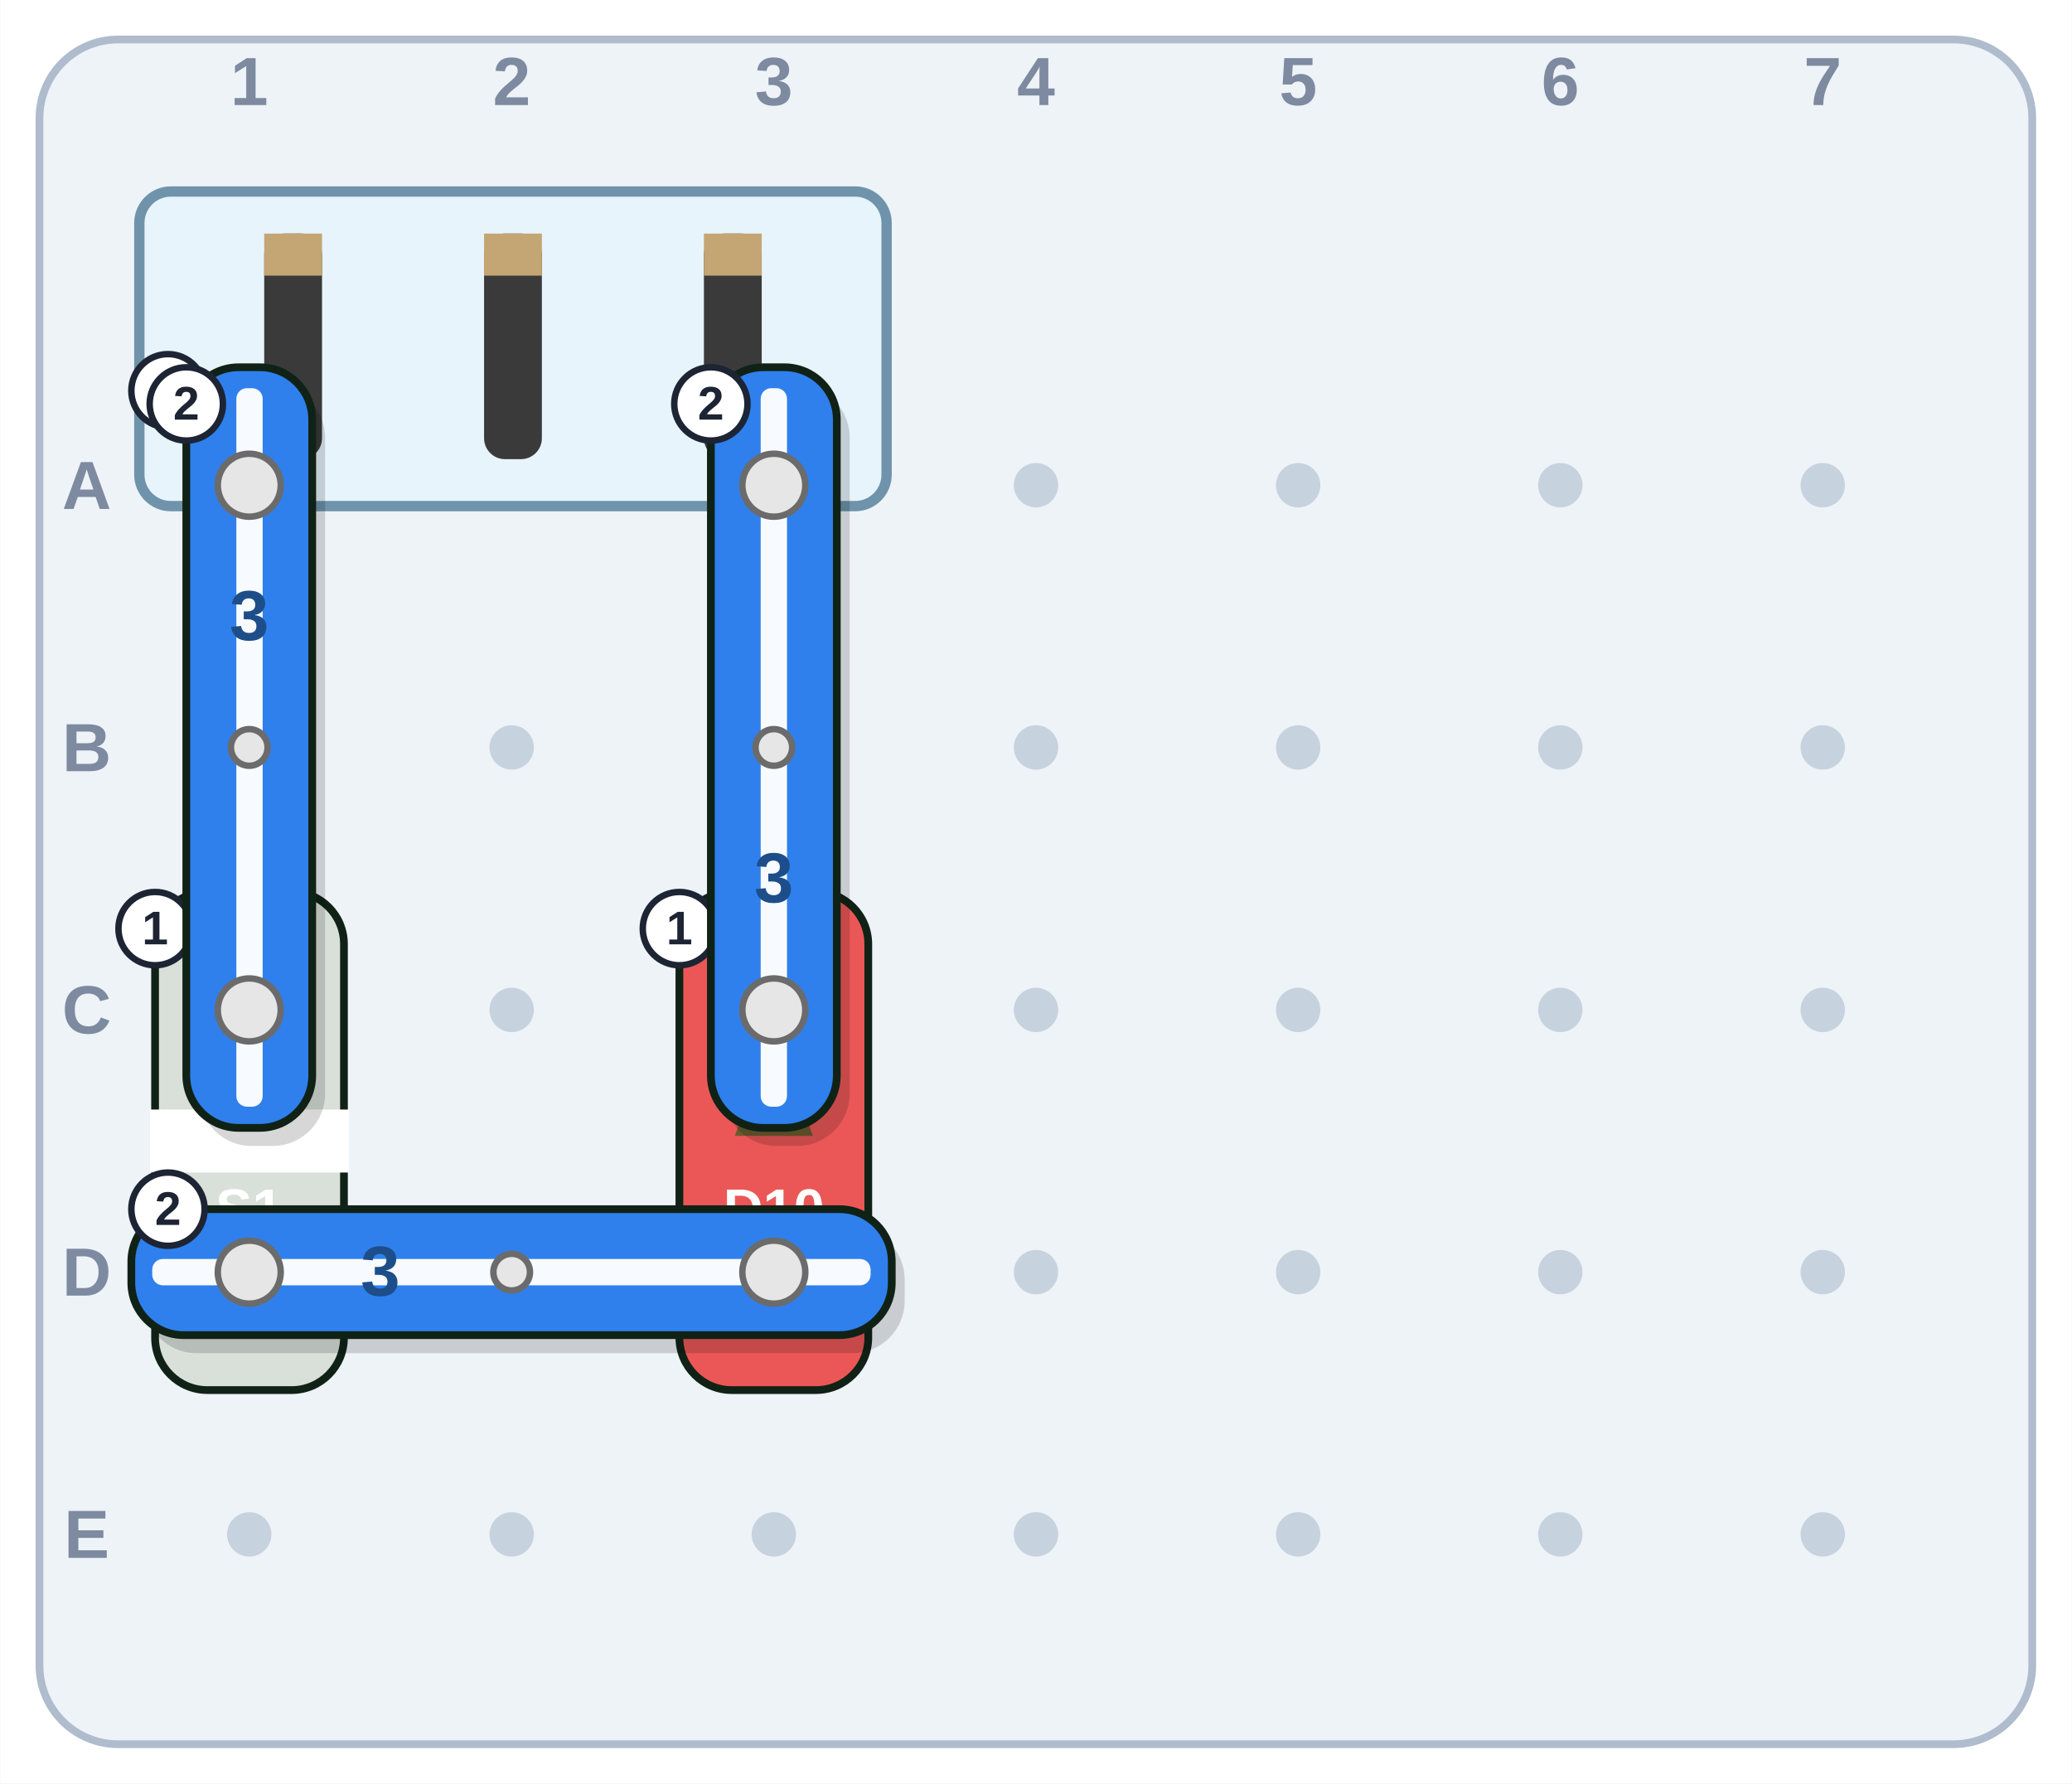
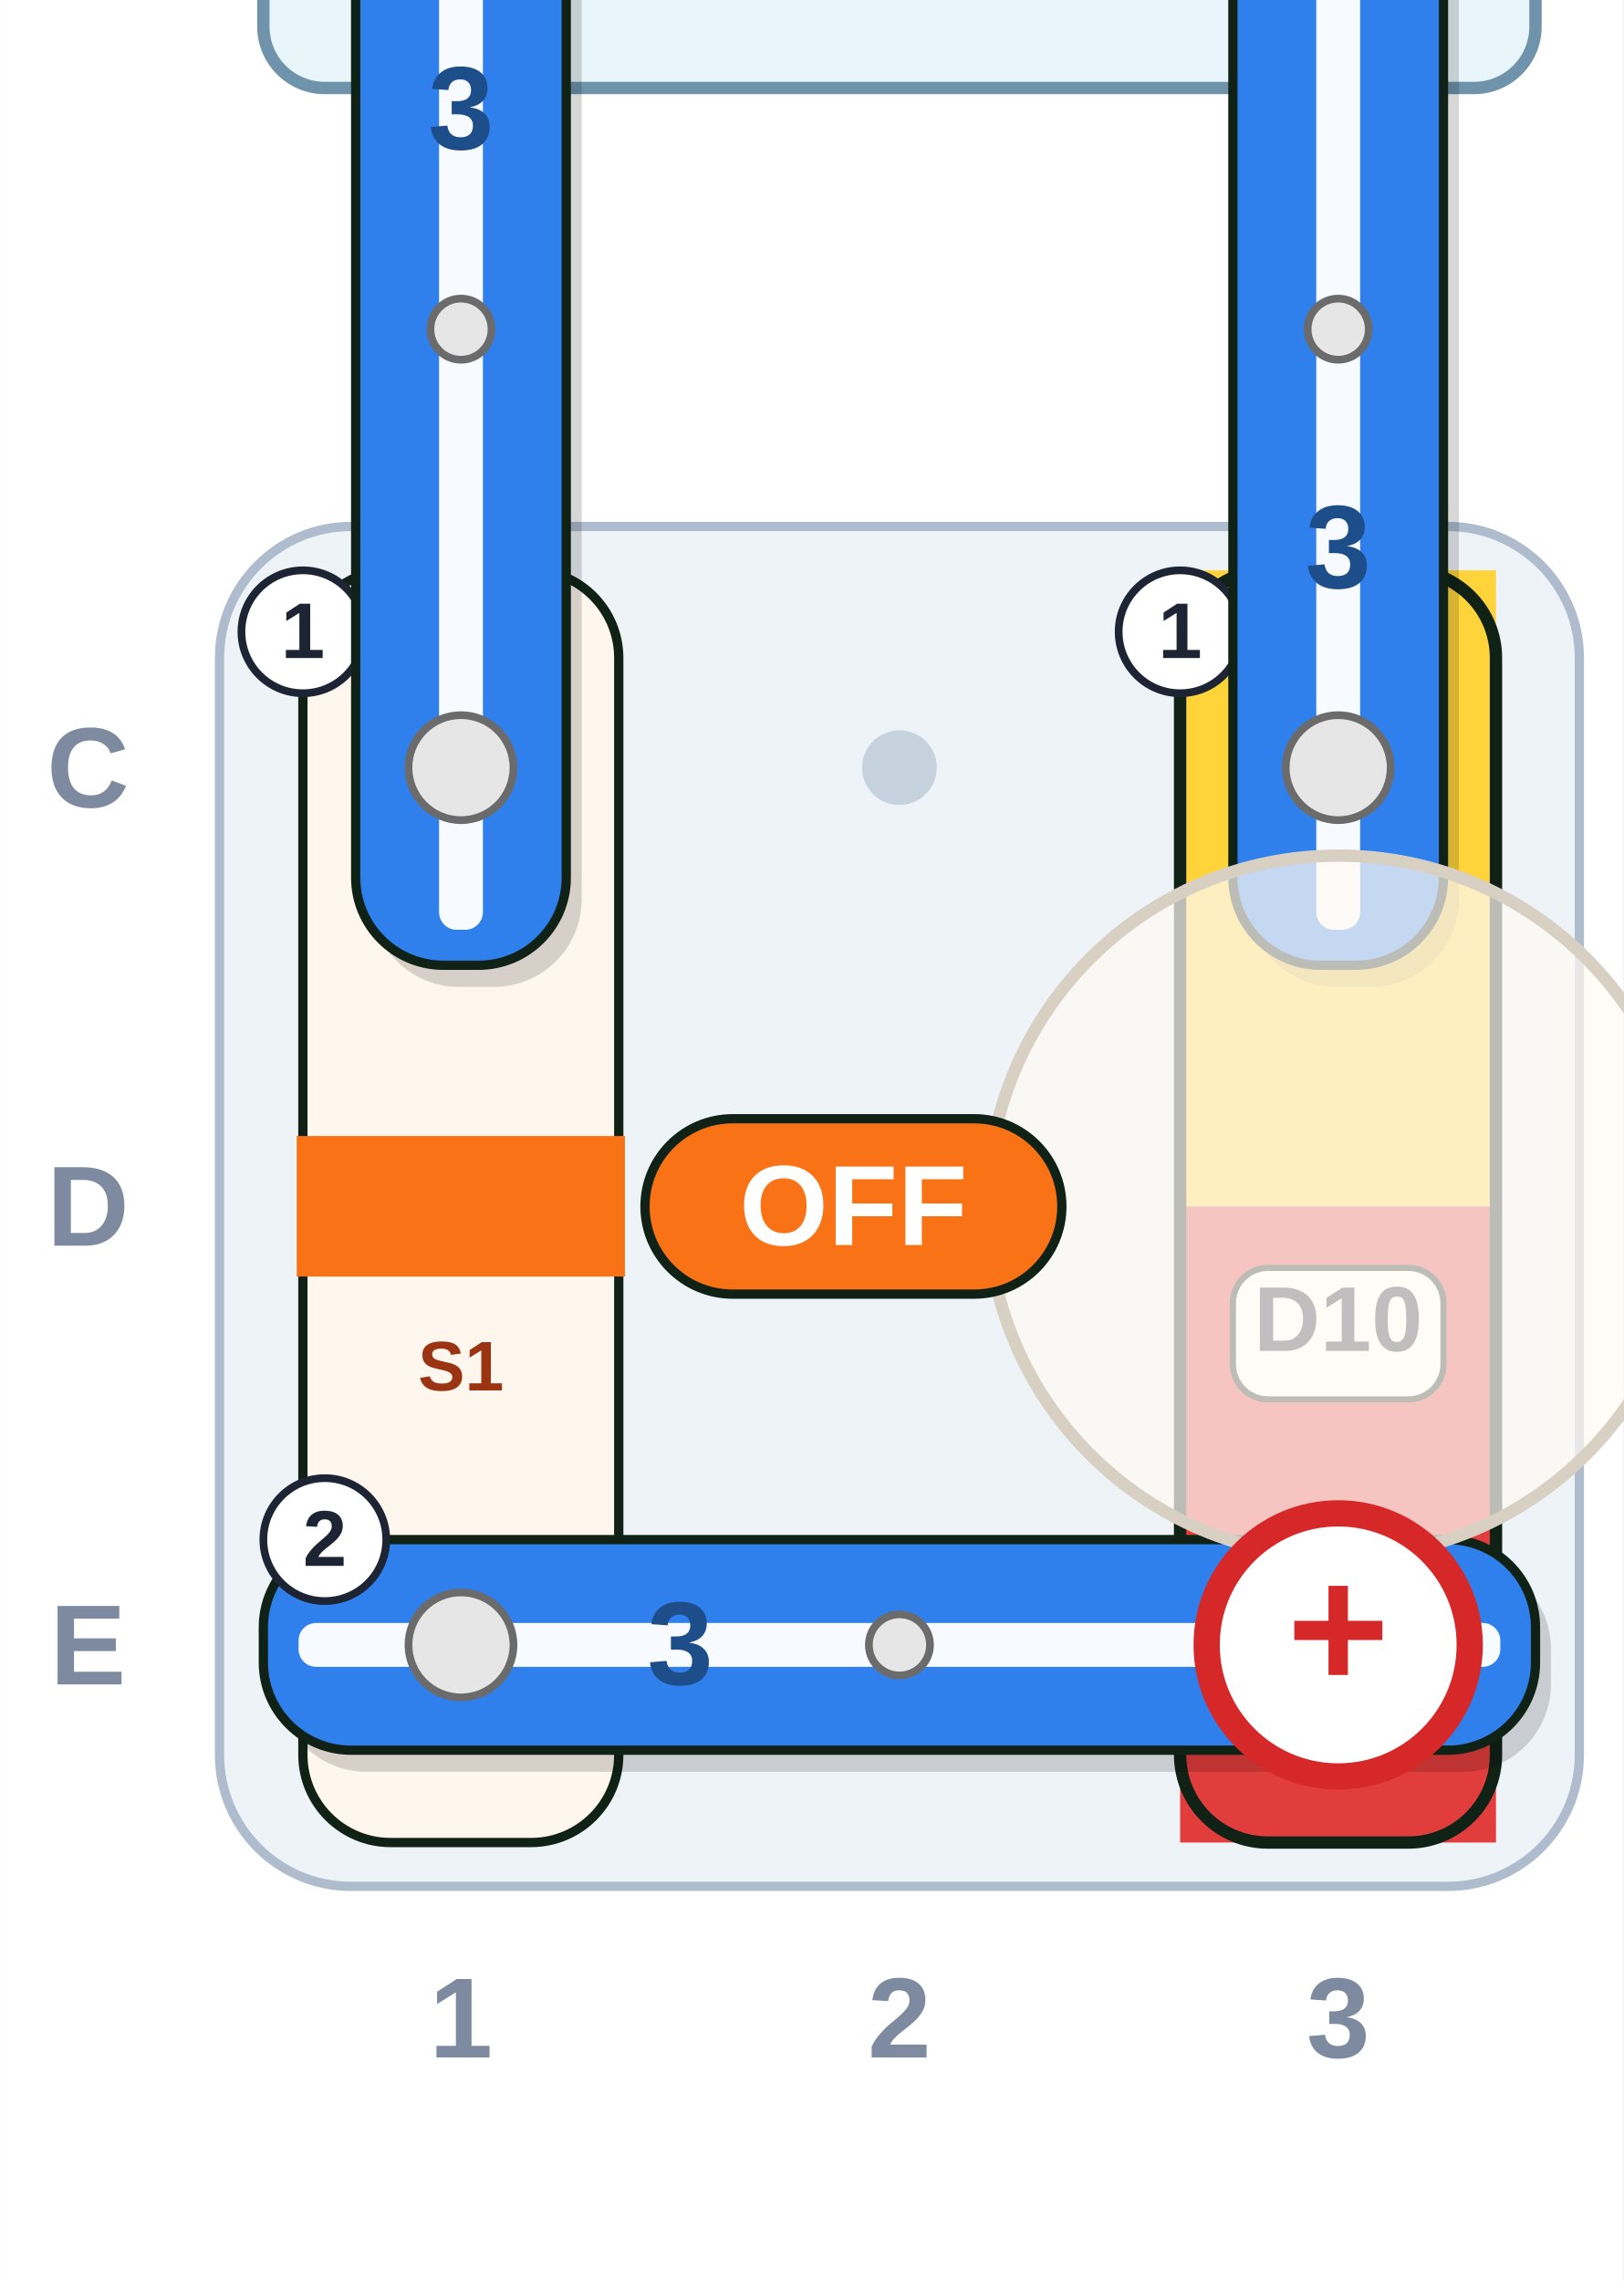
- <svg xmlns="http://www.w3.org/2000/svg" width="803" height="691" viewBox="198.6 100.2 802.8 691.0" font-family="'Avenir Next','Trebuchet MS','Helvetica Neue',Arial,sans-serif">
-   <rect x="198.6" y="100.2" width="802.8" height="691.0" fill="#ffffff" />
-   <rect x="213.8" y="115.5" width="772.3" height="660.5" rx="30.5" fill="#eef3f8" stroke="#aebccd" stroke-width="3" />
-   <circle cx="295.1" cy="288.2" r="8.6" fill="#c7d2df" />
-   <circle cx="396.8" cy="288.2" r="8.6" fill="#c7d2df" />
-   <circle cx="498.4" cy="288.2" r="8.6" fill="#c7d2df" />
-   <circle cx="600.0" cy="288.2" r="8.6" fill="#c7d2df" />
-   <circle cx="701.6" cy="288.2" r="8.6" fill="#c7d2df" />
-   <circle cx="803.2" cy="288.2" r="8.6" fill="#c7d2df" />
-   <circle cx="904.9" cy="288.2" r="8.6" fill="#c7d2df" />
-   <circle cx="295.1" cy="389.8" r="8.6" fill="#c7d2df" />
-   <circle cx="396.8" cy="389.8" r="8.6" fill="#c7d2df" />
-   <circle cx="498.4" cy="389.8" r="8.6" fill="#c7d2df" />
-   <circle cx="600.0" cy="389.8" r="8.6" fill="#c7d2df" />
-   <circle cx="701.6" cy="389.8" r="8.6" fill="#c7d2df" />
-   <circle cx="803.2" cy="389.8" r="8.6" fill="#c7d2df" />
-   <circle cx="904.9" cy="389.8" r="8.6" fill="#c7d2df" />
-   <circle cx="295.1" cy="491.5" r="8.6" fill="#c7d2df" />
-   <circle cx="396.8" cy="491.5" r="8.6" fill="#c7d2df" />
-   <circle cx="498.4" cy="491.5" r="8.6" fill="#c7d2df" />
-   <circle cx="600.0" cy="491.5" r="8.6" fill="#c7d2df" />
-   <circle cx="701.6" cy="491.5" r="8.6" fill="#c7d2df" />
-   <circle cx="803.2" cy="491.5" r="8.6" fill="#c7d2df" />
-   <circle cx="904.9" cy="491.5" r="8.6" fill="#c7d2df" />
-   <circle cx="295.1" cy="593.1" r="8.6" fill="#c7d2df" />
-   <circle cx="396.8" cy="593.1" r="8.6" fill="#c7d2df" />
-   <circle cx="498.4" cy="593.1" r="8.6" fill="#c7d2df" />
-   <circle cx="600.0" cy="593.1" r="8.6" fill="#c7d2df" />
-   <circle cx="701.6" cy="593.1" r="8.6" fill="#c7d2df" />
-   <circle cx="803.2" cy="593.1" r="8.6" fill="#c7d2df" />
-   <circle cx="904.9" cy="593.1" r="8.6" fill="#c7d2df" />
-   <circle cx="295.1" cy="694.7" r="8.6" fill="#c7d2df" />
-   <circle cx="396.8" cy="694.7" r="8.6" fill="#c7d2df" />
-   <circle cx="498.4" cy="694.7" r="8.6" fill="#c7d2df" />
-   <circle cx="600.0" cy="694.7" r="8.6" fill="#c7d2df" />
-   <circle cx="701.6" cy="694.7" r="8.6" fill="#c7d2df" />
-   <circle cx="803.2" cy="694.7" r="8.6" fill="#c7d2df" />
-   <circle cx="904.9" cy="694.7" r="8.6" fill="#c7d2df" />
-   <text x="232.1" y="297.4" font-size="26.422" fill="#7d8aa0" font-weight="bold" text-anchor="middle">
-     <tspan x="232.1" dy="0.0">A</tspan>
+ <svg xmlns="http://www.w3.org/2000/svg" width="526" height="739" viewBox="337.2 41.3 525.6 738.7" font-family="'Avenir Next','Trebuchet MS','Helvetica Neue',Arial,sans-serif">
+   <rect x="337.2" y="41.3" width="525.6" height="738.7" fill="#ffffff" />
+   <rect x="408.2" y="211.8" width="440.4" height="440.4" rx="42.6" fill="#eef3f8" stroke="#aebccd" stroke-width="3" data-grid="3x3" />
+   <circle cx="486.4" cy="289.9" r="12.1" fill="#c7d2df" />
+   <circle cx="628.4" cy="289.9" r="12.1" fill="#c7d2df" />
+   <circle cx="770.5" cy="289.9" r="12.1" fill="#c7d2df" />
+   <circle cx="486.4" cy="432.0" r="12.1" fill="#c7d2df" />
+   <circle cx="628.4" cy="432.0" r="12.1" fill="#c7d2df" />
+   <circle cx="770.5" cy="432.0" r="12.1" fill="#c7d2df" />
+   <circle cx="486.4" cy="574.0" r="12.1" fill="#c7d2df" />
+   <circle cx="628.4" cy="574.0" r="12.1" fill="#c7d2df" />
+   <circle cx="770.5" cy="574.0" r="12.1" fill="#c7d2df" />
+   <text x="365.6" y="302.7" font-size="36.935" fill="#7d8aa0" font-weight="bold" text-anchor="middle">
+     <tspan x="365.6" dy="0.0">C</tspan>
  </text>
-   <text x="232.1" y="399.0" font-size="26.422" fill="#7d8aa0" font-weight="bold" text-anchor="middle">
-     <tspan x="232.1" dy="0.0">B</tspan>
+   <text x="365.6" y="444.7" font-size="36.935" fill="#7d8aa0" font-weight="bold" text-anchor="middle">
+     <tspan x="365.6" dy="0.0">D</tspan>
  </text>
-   <text x="232.1" y="500.6" font-size="26.422" fill="#7d8aa0" font-weight="bold" text-anchor="middle">
-     <tspan x="232.1" dy="0.0">C</tspan>
+   <text x="365.6" y="586.8" font-size="36.935" fill="#7d8aa0" font-weight="bold" text-anchor="middle">
+     <tspan x="365.6" dy="0.0">E</tspan>
  </text>
-   <text x="232.1" y="602.2" font-size="26.422" fill="#7d8aa0" font-weight="bold" text-anchor="middle">
-     <tspan x="232.1" dy="0.0">D</tspan>
+   <text x="486.4" y="707.6" font-size="36.935" fill="#7d8aa0" font-weight="bold" text-anchor="middle">
+     <tspan x="486.4" dy="0.0">1</tspan>
  </text>
-   <text x="232.1" y="703.8" font-size="26.422" fill="#7d8aa0" font-weight="bold" text-anchor="middle">
-     <tspan x="232.1" dy="0.0">E</tspan>
+   <text x="628.4" y="707.6" font-size="36.935" fill="#7d8aa0" font-weight="bold" text-anchor="middle">
+     <tspan x="628.4" dy="0.0">2</tspan>
  </text>
-   <text x="295.1" y="140.9" font-size="26.422" fill="#7d8aa0" font-weight="bold" text-anchor="middle">
-     <tspan x="295.1" dy="0.0">1</tspan>
+   <text x="770.5" y="707.6" font-size="36.935" fill="#7d8aa0" font-weight="bold" text-anchor="middle">
+     <tspan x="770.5" dy="0.0">3</tspan>
  </text>
-   <text x="396.8" y="140.9" font-size="26.422" fill="#7d8aa0" font-weight="bold" text-anchor="middle">
-     <tspan x="396.8" dy="0.0">2</tspan>
-   </text>
-   <text x="498.4" y="140.9" font-size="26.422" fill="#7d8aa0" font-weight="bold" text-anchor="middle">
-     <tspan x="498.4" dy="0.0">3</tspan>
-   </text>
-   <text x="600.0" y="140.9" font-size="26.422" fill="#7d8aa0" font-weight="bold" text-anchor="middle">
-     <tspan x="600.0" dy="0.0">4</tspan>
-   </text>
-   <text x="701.6" y="140.9" font-size="26.422" fill="#7d8aa0" font-weight="bold" text-anchor="middle">
-     <tspan x="701.6" dy="0.0">5</tspan>
-   </text>
-   <text x="803.2" y="140.9" font-size="26.422" fill="#7d8aa0" font-weight="bold" text-anchor="middle">
-     <tspan x="803.2" dy="0.0">6</tspan>
-   </text>
-   <text x="904.9" y="140.9" font-size="26.422" fill="#7d8aa0" font-weight="bold" text-anchor="middle">
-     <tspan x="904.9" dy="0.0">7</tspan>
-   </text>
-   <g opacity="1">
-     <rect x="252.5" y="174.4" width="289.6" height="121.9" rx="12.2" fill="#e7f4fb" stroke="#6f93ab" stroke-width="4" />
-     <rect x="300.9" y="190.7" width="22.4" height="87.4" rx="8.1" fill="#3a3a3a" />
-     <rect x="300.9" y="190.7" width="22.4" height="16.3" fill="#c4a574" />
-     <rect x="386.1" y="190.7" width="22.4" height="87.4" rx="8.1" fill="#3a3a3a" />
-     <rect x="386.1" y="190.7" width="22.4" height="16.3" fill="#c4a574" />
-     <rect x="471.3" y="190.7" width="22.4" height="87.4" rx="8.1" fill="#3a3a3a" />
-     <rect x="471.3" y="190.7" width="22.4" height="16.3" fill="#c4a574" />
-     <circle cx="295.1" cy="288.2" r="16.3" fill="#d8dde3" stroke="#5c6770" stroke-width="3" />
-     <text x="295.1" y="259.8" font-size="28.454" fill="#c0392b" font-weight="bold" text-anchor="middle">
-       <tspan x="295.1" dy="0.0">+</tspan>
+   <g opacity="1" data-step="2" data-key="B3B" data-want="1A 3A span=3 depth=3" data-drawn="1A 3A span=3 depth=3">
+     <rect x="422.4" y="-342.2" width="412.0" height="412.0" rx="19.9" fill="#e7f4fb" fill-opacity="0.96" stroke="#6f93ab" stroke-width="4" />
+     <rect x="453.7" y="-325.7" width="349.5" height="56.8" rx="17.0" fill="#3a3a3a" />
+     <rect x="453.7" y="-325.7" width="71.0" height="56.8" rx="14.2" fill="#c4a574" />
+     <rect x="453.7" y="-235.7" width="349.5" height="56.8" rx="17.0" fill="#3a3a3a" />
+     <rect x="732.1" y="-235.7" width="71.0" height="56.8" rx="14.2" fill="#c4a574" />
+     <rect x="453.7" y="-145.7" width="349.5" height="56.8" rx="17.0" fill="#3a3a3a" />
+     <rect x="453.7" y="-145.7" width="71.0" height="56.8" rx="14.2" fill="#c4a574" />
+     <text x="628.4" y="20.0" font-size="34.093" fill="#c0392b" font-weight="bold" text-anchor="middle">
+       <tspan x="628.4" dy="0.0">4.5V</tspan>
    </text>
-     <circle cx="498.4" cy="288.2" r="16.3" fill="#d8dde3" stroke="#5c6770" stroke-width="3" />
-     <text x="498.4" y="259.8" font-size="28.454" fill="#22405f" font-weight="bold" text-anchor="middle">
-       <tspan x="498.4" dy="0.0">−</tspan>
+     <circle cx="486.4" cy="5.8" r="22.7" fill="#d8dde3" stroke="#5c6770" stroke-width="3" />
+     <text x="557.4" y="22.8" font-size="56.822" fill="#c0392b" font-weight="bold" text-anchor="middle">
+       <tspan x="557.4" dy="0.0">+</tspan>
    </text>
-     <circle cx="263.6" cy="251.6" r="14.2" fill="#fff" stroke="#1d2433" stroke-width="2.5" />
-     <text x="263.6" y="257.7" font-size="18.292" fill="#1d2433" font-weight="bold" text-anchor="middle">
-       <tspan x="263.6" dy="0.0">1</tspan>
+     <circle cx="770.5" cy="5.8" r="22.7" fill="#d8dde3" stroke="#5c6770" stroke-width="3" />
+     <text x="699.4" y="22.8" font-size="56.822" fill="#22405f" font-weight="bold" text-anchor="middle">
+       <tspan x="699.4" dy="0.0">−</tspan>
+     </text>
+     <circle cx="442.3" cy="-45.3" r="19.9" fill="#fff" stroke="#1d2433" stroke-width="2.5" />
+     <text x="442.3" y="-36.8" font-size="25.57" fill="#1d2433" font-weight="bold" text-anchor="middle">
+       <tspan x="442.3" dy="0.0">1</tspan>
    </text>
  </g>
-   <g opacity="1">
-     <rect x="258.6" y="445.7" width="73.2" height="193.1" rx="20.3" fill="#d9e0da" stroke="#102216" stroke-width="3" />
-     <rect x="256.6" y="530.1" width="77.2" height="24.4" fill="#fff" />
-     <circle cx="295.1" cy="491.5" r="12.2" fill="#e6e6e6" stroke="#6b6b6b" stroke-width="2.5" />
-     <circle cx="295.1" cy="593.1" r="12.2" fill="#e6e6e6" stroke="#6b6b6b" stroke-width="2.5" />
-     <rect x="282.1" y="485.2" width="26.0" height="32.5" rx="4.9" fill="#fff" stroke="#102216" stroke-width="4" />
-     <text x="295.1" y="478.7" font-size="22.763" fill="#9a3412" font-weight="bold" text-anchor="middle">
-       <tspan x="295.1" dy="0.0">OFF</tspan>
+   <g opacity="1" data-step="3" data-key="S1" data-want="1C 1E span=3 depth=1" data-drawn="1C 1E span=3 depth=1">
+     <rect x="435.2" y="226.0" width="102.3" height="412.0" rx="28.4" fill="#fff7ed" stroke="#102216" stroke-width="3" />
+     <rect x="433.2" y="409.2" width="106.3" height="45.5" fill="#f97316" />
+     <circle cx="486.4" cy="289.9" r="17.0" fill="#e6e6e6" stroke="#6b6b6b" stroke-width="2.5" />
+     <circle cx="486.4" cy="574.0" r="17.0" fill="#e6e6e6" stroke="#6b6b6b" stroke-width="2.5" />
+     <text x="486.4" y="491.6" font-size="22.729" fill="#9a3412" font-weight="bold" text-anchor="middle">
+       <tspan x="486.4" dy="0.0">S1</tspan>
    </text>
-     <text x="295.1" y="575.8" font-size="21.341" fill="#fff" font-weight="bold" text-anchor="middle">
-       <tspan x="295.1" dy="0.0">S1</tspan>
-     </text>
-     <circle cx="258.6" cy="460.0" r="14.2" fill="#fff" stroke="#1d2433" stroke-width="2.5" />
-     <text x="258.6" y="466.1" font-size="18.292" fill="#1d2433" font-weight="bold" text-anchor="middle">
-       <tspan x="258.6" dy="0.0">1</tspan>
+     <circle cx="435.2" cy="245.9" r="19.9" fill="#fff" stroke="#1d2433" stroke-width="2.5" />
+     <text x="435.2" y="254.4" font-size="25.57" fill="#1d2433" font-weight="bold" text-anchor="middle">
+       <tspan x="435.2" dy="0.0">1</tspan>
    </text>
  </g>
-   <g opacity="1">
-     <rect x="461.8" y="445.7" width="73.2" height="193.1" rx="20.3" fill="#eb5757" stroke="#102216" stroke-width="3" />
-     <circle cx="498.4" cy="491.5" r="12.2" fill="#e6e6e6" stroke="#6b6b6b" stroke-width="2.5" />
-     <circle cx="498.4" cy="593.1" r="12.2" fill="#e6e6e6" stroke="#6b6b6b" stroke-width="2.5" />
-     <path d="M 485.4 538.8 Q 498.4 501.4 511.4 538.8 Z" fill="#e6e6e6" fill-opacity="0.85" stroke="#6b5a2e" stroke-width="3" />
-     <circle cx="498.4" cy="530.7" r="5.7" fill="#fff8dc" stroke="#555" stroke-width="2" />
-     <text x="498.4" y="575.8" font-size="21.341" fill="#fff" font-weight="bold" text-anchor="middle">
-       <tspan x="498.4" dy="0.0">D10</tspan>
+   <g opacity="1" data-step="4" data-key="D10" data-want="3E 3C span=3 depth=1" data-drawn="3E 3C span=3 depth=1">
+     <rect x="719.3" y="226.0" width="102.3" height="412.0" rx="28.4" fill="#fffdf8" stroke="#102216" stroke-width="3" />
+     <rect x="719.3" y="226.0" width="102.3" height="206.0" fill="#ffd43b" />
+     <rect x="719.3" y="432.0" width="102.3" height="206.0" fill="#e23d3d" />
+     <rect x="719.3" y="226.0" width="102.3" height="412.0" rx="28.4" fill="none" stroke="#102216" stroke-width="4" />
+     <circle cx="770.5" cy="574.0" r="17.0" fill="#e6e6e6" stroke="#6b6b6b" stroke-width="2.5" />
+     <circle cx="770.5" cy="289.9" r="17.0" fill="#e6e6e6" stroke="#6b6b6b" stroke-width="2.5" />
+     <rect x="736.4" y="451.9" width="68.2" height="42.6" rx="11.4" fill="#fff" stroke="#102216" stroke-width="2" />
+     <text x="770.5" y="478.8" font-size="29.832" fill="#1d2433" font-weight="bold" text-anchor="middle">
+       <tspan x="770.5" dy="0.0">D10</tspan>
    </text>
-     <circle cx="498.4" cy="464.0" r="13.2" fill="#fff" stroke="#d62828" stroke-width="3" />
-     <text x="498.4" y="473.2" font-size="26.422" fill="#d62828" font-weight="bold" text-anchor="middle">
-       <tspan x="498.4" dy="0.0">+</tspan>
-     </text>
-     <circle cx="461.8" cy="460.0" r="14.2" fill="#fff" stroke="#1d2433" stroke-width="2.5" />
-     <text x="461.8" y="466.1" font-size="18.292" fill="#1d2433" font-weight="bold" text-anchor="middle">
-       <tspan x="461.8" dy="0.0">1</tspan>
+     <circle cx="719.3" cy="245.9" r="19.9" fill="#fff" stroke="#1d2433" stroke-width="2.5" />
+     <text x="719.3" y="254.4" font-size="25.57" fill="#1d2433" font-weight="bold" text-anchor="middle">
+       <tspan x="719.3" dy="0.0">1</tspan>
    </text>
  </g>
-   <g opacity="1">
-     <rect x="275.7" y="249.5" width="48.8" height="294.7" rx="20.3" fill="#000" opacity="0.16" />
-     <rect x="270.7" y="242.5" width="48.8" height="294.7" rx="20.3" fill="#2f80ed" stroke="#102216" stroke-width="3" />
-     <rect x="290.1" y="250.6" width="10.2" height="278.4" rx="4.1" fill="#f7fbff" />
-     <circle cx="295.1" cy="288.2" r="12.2" fill="#e6e6e6" stroke="#6b6b6b" stroke-width="2.5" />
-     <circle cx="295.1" cy="389.8" r="7.1" fill="#e6e6e6" stroke="#6b6b6b" stroke-width="2.5" />
-     <circle cx="295.1" cy="491.5" r="12.2" fill="#e6e6e6" stroke="#6b6b6b" stroke-width="2.5" />
-     <text x="295.1" y="348.2" font-size="27.438" fill="#1d4e89" font-weight="bold" text-anchor="middle">
-       <tspan x="295.1" dy="0.0">3</tspan>
+   <g opacity="1" data-step="5" data-key="wire3" data-want="1A 1B 1C span=3 depth=1" data-drawn="1A 1B 1C span=3 depth=1">
+     <rect x="457.3" y="-51.1" width="68.2" height="412.0" rx="28.4" fill="#000" opacity="0.16" />
+     <rect x="452.3" y="-58.1" width="68.2" height="412.0" rx="28.4" fill="#2f80ed" stroke="#102216" stroke-width="3" />
+     <rect x="479.3" y="-46.8" width="14.2" height="389.2" rx="5.7" fill="#f7fbff" />
+     <circle cx="486.4" cy="5.8" r="17.0" fill="#e6e6e6" stroke="#6b6b6b" stroke-width="2.5" />
+     <circle cx="486.4" cy="147.9" r="9.9" fill="#e6e6e6" stroke="#6b6b6b" stroke-width="2.5" />
+     <circle cx="486.4" cy="289.9" r="17.0" fill="#e6e6e6" stroke="#6b6b6b" stroke-width="2.5" />
+     <text x="486.4" y="89.6" font-size="38.355" fill="#1d4e89" font-weight="bold" text-anchor="middle">
+       <tspan x="486.4" dy="0.0">3</tspan>
    </text>
-     <circle cx="270.7" cy="256.7" r="14.2" fill="#fff" stroke="#1d2433" stroke-width="2.5" />
-     <text x="270.7" y="262.8" font-size="18.292" fill="#1d2433" font-weight="bold" text-anchor="middle">
-       <tspan x="270.7" dy="0.0">2</tspan>
+     <circle cx="452.3" cy="-38.2" r="19.9" fill="#fff" stroke="#1d2433" stroke-width="2.5" />
+     <text x="452.3" y="-29.7" font-size="25.57" fill="#1d2433" font-weight="bold" text-anchor="middle">
+       <tspan x="452.3" dy="0.0">2</tspan>
    </text>
  </g>
-   <g opacity="1">
-     <rect x="254.4" y="575.7" width="294.7" height="48.8" rx="20.3" fill="#000" opacity="0.16" />
-     <rect x="249.4" y="568.7" width="294.7" height="48.8" rx="20.3" fill="#2f80ed" stroke="#102216" stroke-width="3" />
-     <rect x="257.5" y="588.0" width="278.4" height="10.2" rx="4.1" fill="#f7fbff" />
-     <circle cx="295.1" cy="593.1" r="12.2" fill="#e6e6e6" stroke="#6b6b6b" stroke-width="2.5" />
-     <circle cx="396.8" cy="593.1" r="7.1" fill="#e6e6e6" stroke="#6b6b6b" stroke-width="2.5" />
-     <circle cx="498.4" cy="593.1" r="12.2" fill="#e6e6e6" stroke="#6b6b6b" stroke-width="2.5" />
-     <text x="345.9" y="602.2" font-size="27.438" fill="#1d4e89" font-weight="bold" text-anchor="middle">
-       <tspan x="345.9" dy="0.0">3</tspan>
+   <g opacity="1" data-step="6" data-key="wire3" data-want="1E 2E 3E span=3 depth=1" data-drawn="1E 2E 3E span=3 depth=1">
+     <rect x="427.4" y="546.9" width="412.0" height="68.2" rx="28.4" fill="#000" opacity="0.16" />
+     <rect x="422.4" y="539.9" width="412.0" height="68.2" rx="28.4" fill="#2f80ed" stroke="#102216" stroke-width="3" />
+     <rect x="433.8" y="566.9" width="389.2" height="14.2" rx="5.7" fill="#f7fbff" />
+     <circle cx="486.4" cy="574.0" r="17.0" fill="#e6e6e6" stroke="#6b6b6b" stroke-width="2.5" />
+     <circle cx="628.4" cy="574.0" r="9.9" fill="#e6e6e6" stroke="#6b6b6b" stroke-width="2.5" />
+     <circle cx="770.5" cy="574.0" r="17.0" fill="#e6e6e6" stroke="#6b6b6b" stroke-width="2.5" />
+     <text x="557.4" y="586.8" font-size="38.355" fill="#1d4e89" font-weight="bold" text-anchor="middle">
+       <tspan x="557.4" dy="0.0">3</tspan>
    </text>
-     <circle cx="263.6" cy="568.7" r="14.2" fill="#fff" stroke="#1d2433" stroke-width="2.5" />
-     <text x="263.6" y="574.8" font-size="18.292" fill="#1d2433" font-weight="bold" text-anchor="middle">
-       <tspan x="263.6" dy="0.0">2</tspan>
+     <circle cx="442.3" cy="539.9" r="19.9" fill="#fff" stroke="#1d2433" stroke-width="2.5" />
+     <text x="442.3" y="548.4" font-size="25.57" fill="#1d2433" font-weight="bold" text-anchor="middle">
+       <tspan x="442.3" dy="0.0">2</tspan>
    </text>
  </g>
-   <g opacity="1">
-     <rect x="479.0" y="249.5" width="48.8" height="294.7" rx="20.3" fill="#000" opacity="0.16" />
-     <rect x="474.0" y="242.5" width="48.8" height="294.7" rx="20.3" fill="#2f80ed" stroke="#102216" stroke-width="3" />
-     <rect x="493.3" y="250.6" width="10.2" height="278.4" rx="4.1" fill="#f7fbff" />
-     <circle cx="498.4" cy="491.5" r="12.2" fill="#e6e6e6" stroke="#6b6b6b" stroke-width="2.5" />
-     <circle cx="498.4" cy="389.8" r="7.1" fill="#e6e6e6" stroke="#6b6b6b" stroke-width="2.5" />
-     <circle cx="498.4" cy="288.2" r="12.2" fill="#e6e6e6" stroke="#6b6b6b" stroke-width="2.5" />
-     <text x="498.4" y="449.8" font-size="27.438" fill="#1d4e89" font-weight="bold" text-anchor="middle">
-       <tspan x="498.4" dy="0.0">3</tspan>
+   <g opacity="1" data-step="7" data-key="wire3" data-want="3C 3B 3A span=3 depth=1" data-drawn="3C 3B 3A span=3 depth=1">
+     <rect x="741.4" y="-51.1" width="68.2" height="412.0" rx="28.4" fill="#000" opacity="0.16" />
+     <rect x="736.4" y="-58.1" width="68.2" height="412.0" rx="28.4" fill="#2f80ed" stroke="#102216" stroke-width="3" />
+     <rect x="763.4" y="-46.8" width="14.2" height="389.2" rx="5.7" fill="#f7fbff" />
+     <circle cx="770.5" cy="289.9" r="17.0" fill="#e6e6e6" stroke="#6b6b6b" stroke-width="2.5" />
+     <circle cx="770.5" cy="147.9" r="9.9" fill="#e6e6e6" stroke="#6b6b6b" stroke-width="2.5" />
+     <circle cx="770.5" cy="5.8" r="17.0" fill="#e6e6e6" stroke="#6b6b6b" stroke-width="2.5" />
+     <text x="770.5" y="231.7" font-size="38.355" fill="#1d4e89" font-weight="bold" text-anchor="middle">
+       <tspan x="770.5" dy="0.0">3</tspan>
    </text>
-     <circle cx="474.0" cy="256.7" r="14.2" fill="#fff" stroke="#1d2433" stroke-width="2.5" />
-     <text x="474.0" y="262.8" font-size="18.292" fill="#1d2433" font-weight="bold" text-anchor="middle">
-       <tspan x="474.0" dy="0.0">2</tspan>
+     <circle cx="736.4" cy="-38.2" r="19.9" fill="#fff" stroke="#1d2433" stroke-width="2.5" />
+     <text x="736.4" y="-29.7" font-size="25.57" fill="#1d2433" font-weight="bold" text-anchor="middle">
+       <tspan x="736.4" dy="0.0">2</tspan>
    </text>
  </g>
+   <circle cx="770.5" cy="432.0" r="113.6" fill="#fffaf4" fill-opacity="0.72" stroke="#d9d0c4" stroke-width="4" data-egg-on="4" />
+   <rect x="546.0" y="403.6" width="135.0" height="56.8" rx="28.4" fill="#f97316" stroke="#102216" stroke-width="3" />
+   <text x="613.5" y="444.5" font-size="36.935" fill="#fff" font-weight="bold" text-anchor="middle">
+     <tspan x="613.5" dy="0.0">OFF</tspan>
+   </text>
+   <circle cx="770.5" cy="574.0" r="42.6" fill="#fff" stroke="#d62828" stroke-width="8.5" />
+   <text x="770.5" y="588.2" font-size="56.822" fill="#d62828" font-weight="bold" text-anchor="middle">
+     <tspan x="770.5" dy="0.0">+</tspan>
+   </text>
</svg>
